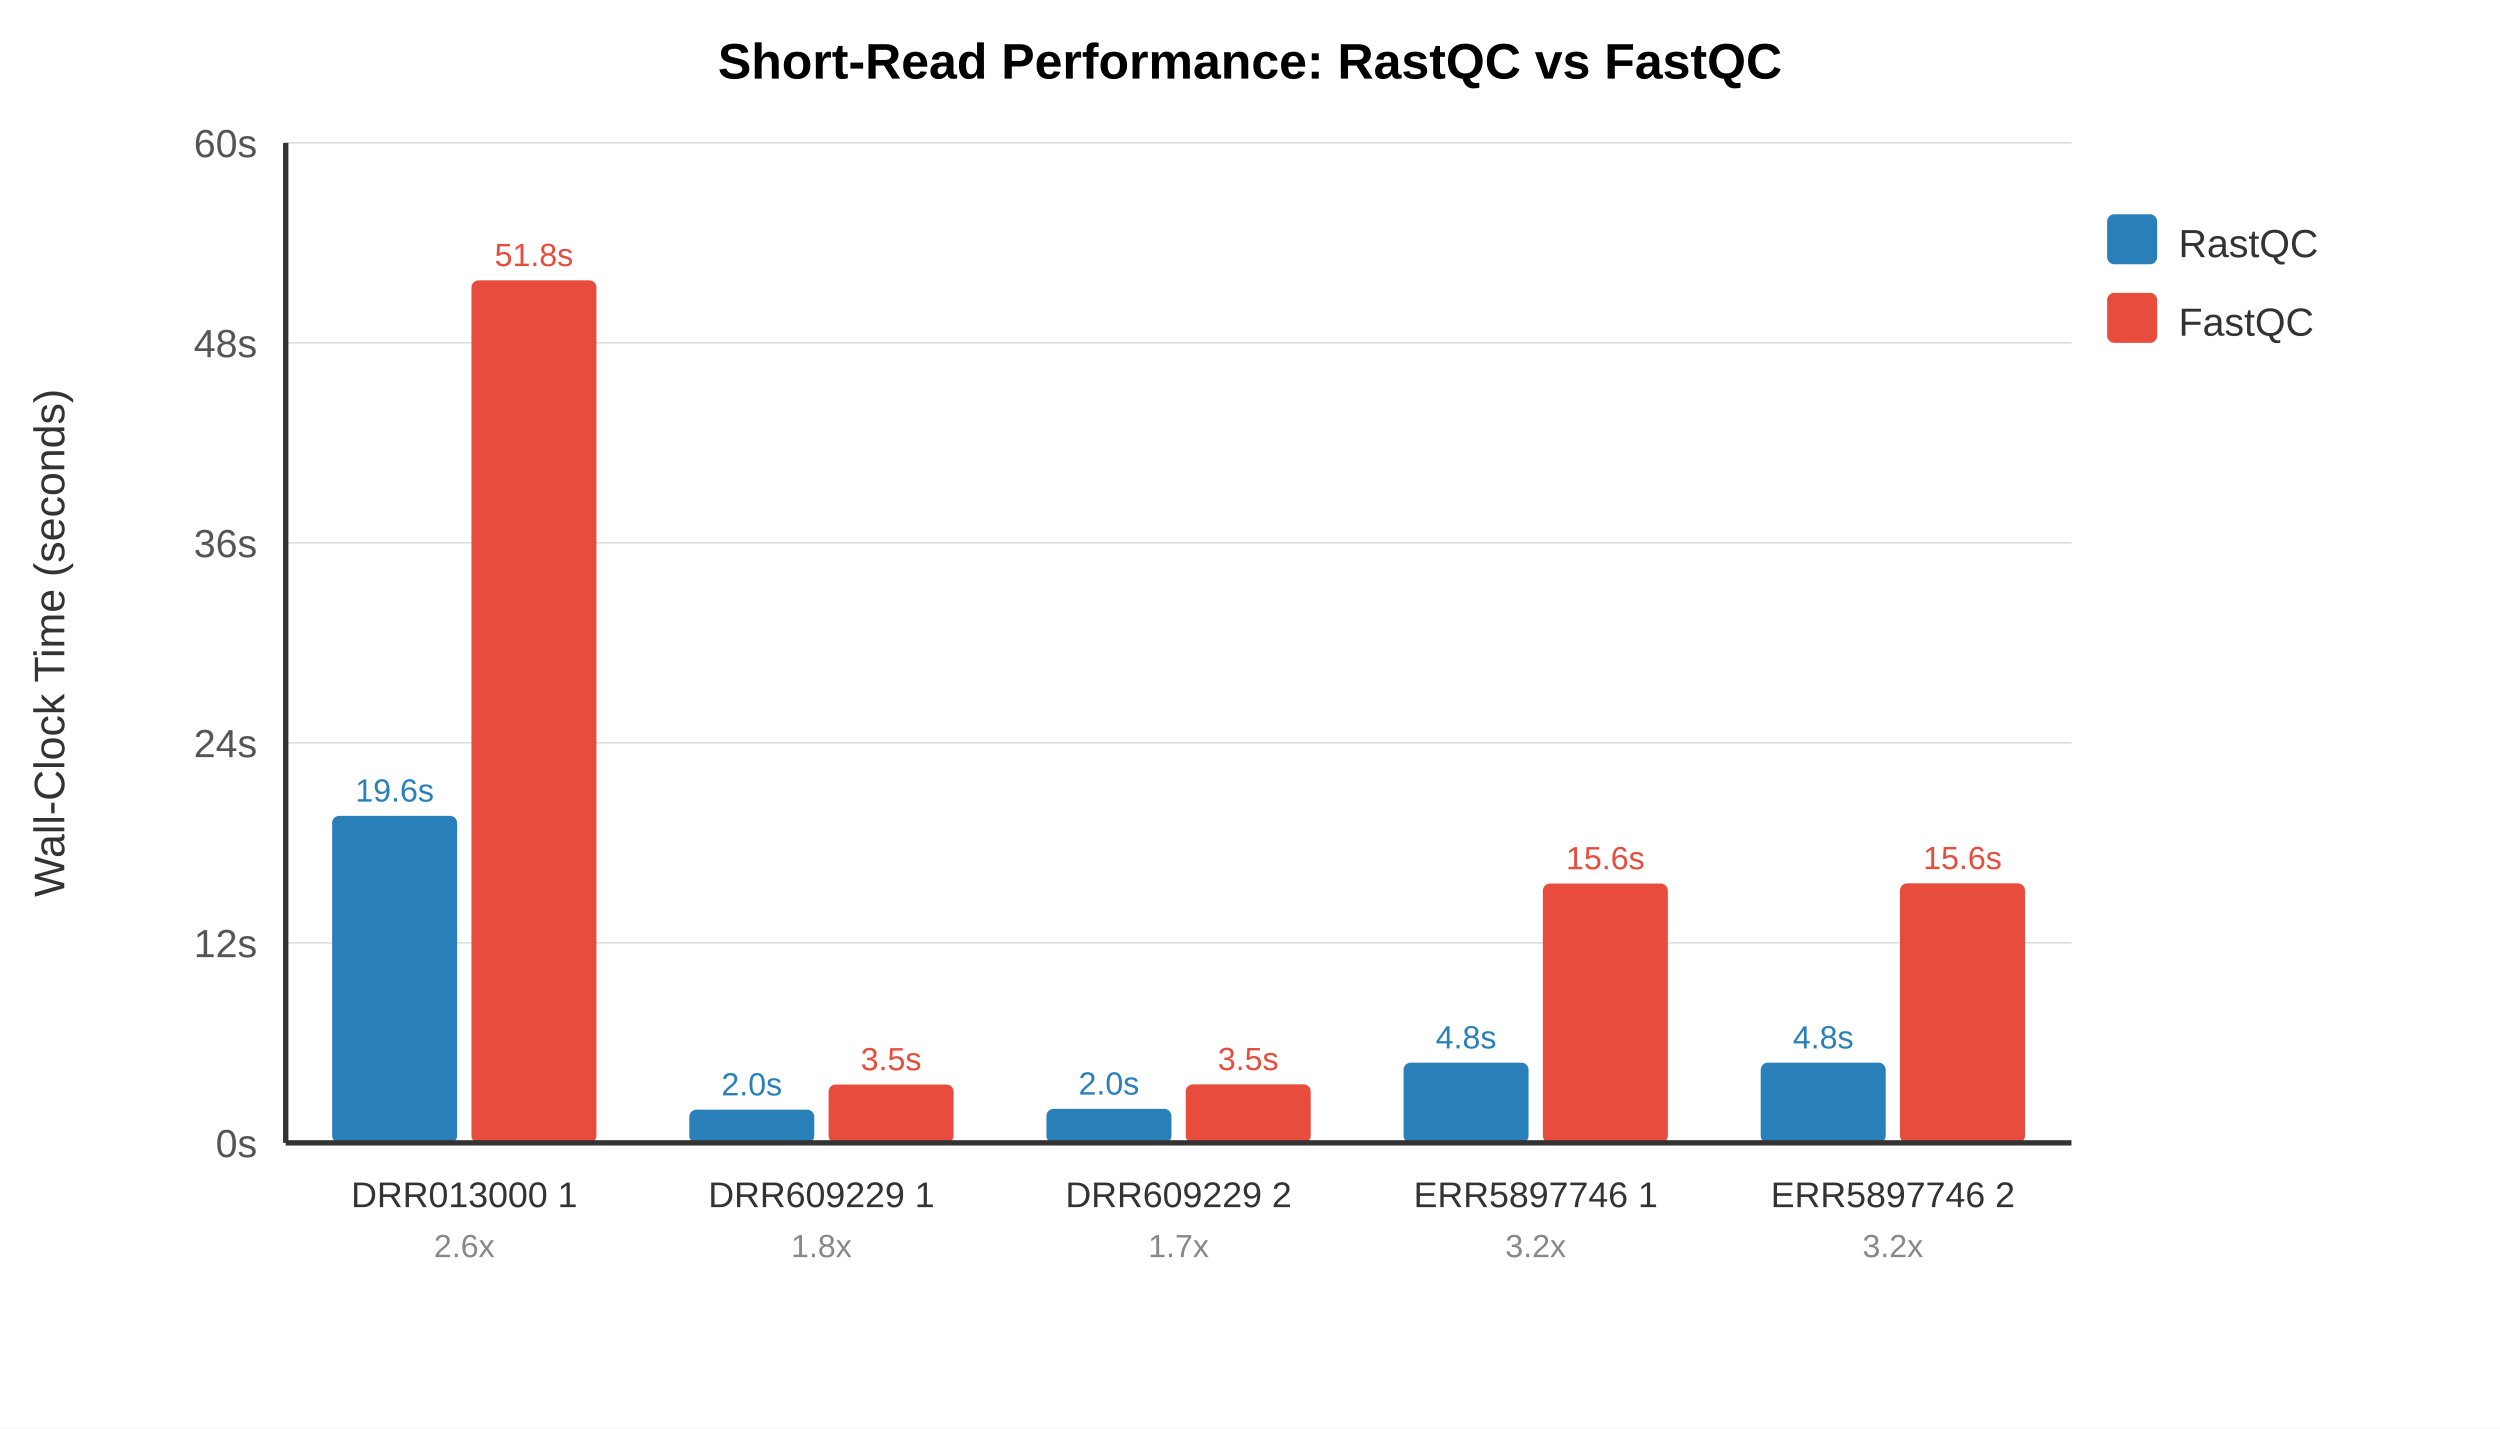
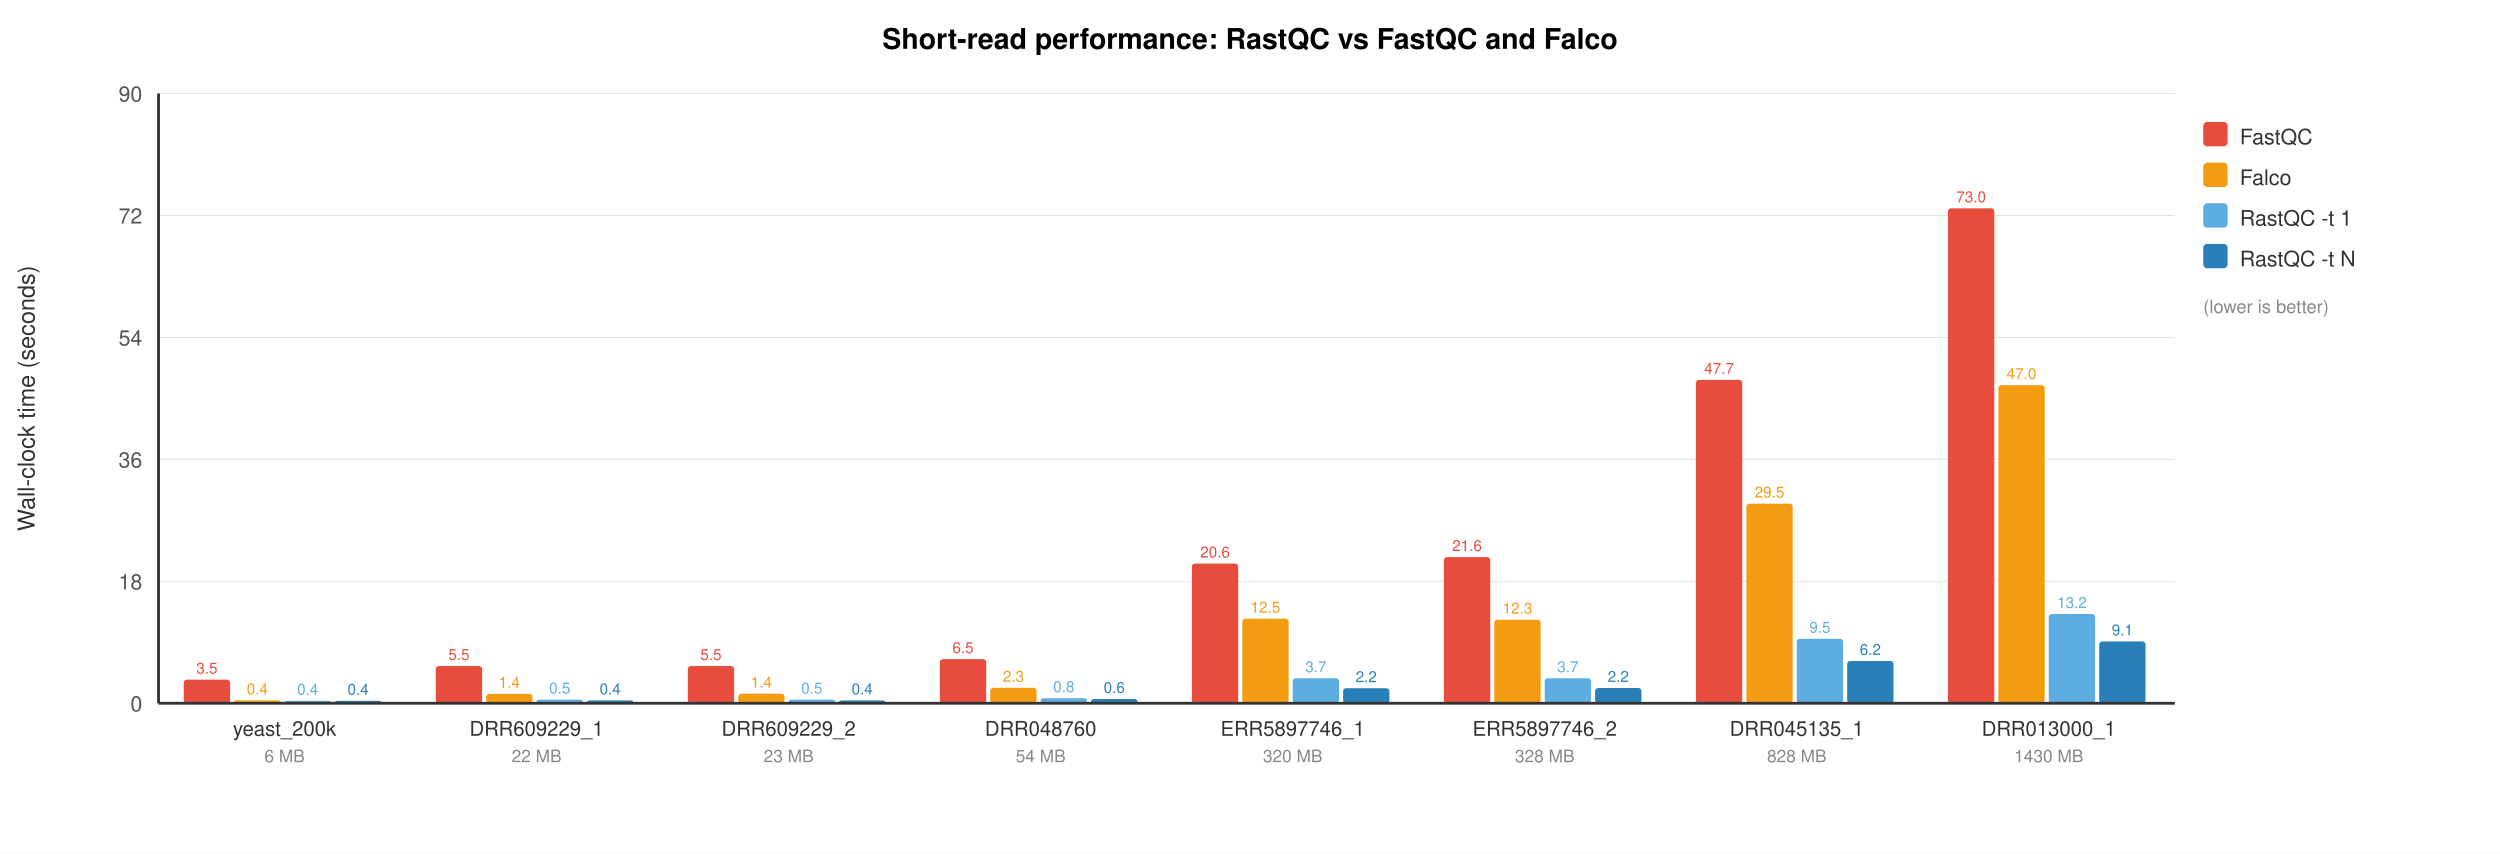
- <svg xmlns="http://www.w3.org/2000/svg" viewBox="0 0 700 400" font-family="Arial, sans-serif">
-   <rect width="700" height="400" fill="white" />
-   <text x="350.0" y="22" text-anchor="middle" font-size="14" font-weight="bold">Short-Read Performance: RastQC vs FastQC</text>
-   <line x1="80" y1="320.0" x2="580" y2="320.0" stroke="#e0e0e0" stroke-width="0.5" />
-   <text x="72" y="324.0" text-anchor="end" font-size="11" fill="#555">0s</text>
-   <line x1="80" y1="264.0" x2="580" y2="264.0" stroke="#e0e0e0" stroke-width="0.5" />
-   <text x="72" y="268.0" text-anchor="end" font-size="11" fill="#555">12s</text>
-   <line x1="80" y1="208.0" x2="580" y2="208.0" stroke="#e0e0e0" stroke-width="0.5" />
-   <text x="72" y="212.0" text-anchor="end" font-size="11" fill="#555">24s</text>
-   <line x1="80" y1="152.0" x2="580" y2="152.0" stroke="#e0e0e0" stroke-width="0.5" />
-   <text x="72" y="156.0" text-anchor="end" font-size="11" fill="#555">36s</text>
-   <line x1="80" y1="96.0" x2="580" y2="96.0" stroke="#e0e0e0" stroke-width="0.5" />
-   <text x="72" y="100.0" text-anchor="end" font-size="11" fill="#555">48s</text>
-   <line x1="80" y1="40.0" x2="580" y2="40.0" stroke="#e0e0e0" stroke-width="0.5" />
-   <text x="72" y="44.0" text-anchor="end" font-size="11" fill="#555">60s</text>
-   <rect x="93.0" y="228.44" width="35.0" height="91.56" fill="#2980b9" rx="2" />
-   <rect x="132.0" y="78.5" width="35.0" height="241.5" fill="#e74c3c" rx="2" />
-   <text x="110.5" y="224.44" text-anchor="middle" font-size="9" fill="#2980b9">19.6s</text>
-   <text x="149.5" y="74.5" text-anchor="middle" font-size="9" fill="#e74c3c">51.8s</text>
-   <text x="130.0" y="338" text-anchor="middle" font-size="10" fill="#333">DRR013000 1</text>
-   <text x="130.0" y="352" text-anchor="middle" font-size="9" fill="#888">2.6x</text>
-   <rect x="193.0" y="310.713" width="35.0" height="9.287" fill="#2980b9" rx="2" />
-   <rect x="232.0" y="303.667" width="35.0" height="16.333" fill="#e74c3c" rx="2" />
-   <text x="210.5" y="306.713" text-anchor="middle" font-size="9" fill="#2980b9">2.0s</text>
-   <text x="249.5" y="299.667" text-anchor="middle" font-size="9" fill="#e74c3c">3.5s</text>
-   <text x="230.0" y="338" text-anchor="middle" font-size="10" fill="#333">DRR609229 1</text>
-   <text x="230.0" y="352" text-anchor="middle" font-size="9" fill="#888">1.8x</text>
-   <rect x="293.0" y="310.48" width="35.0" height="9.52" fill="#2980b9" rx="2" />
-   <rect x="332.0" y="303.62" width="35.0" height="16.38" fill="#e74c3c" rx="2" />
-   <text x="310.5" y="306.48" text-anchor="middle" font-size="9" fill="#2980b9">2.0s</text>
-   <text x="349.5" y="299.62" text-anchor="middle" font-size="9" fill="#e74c3c">3.5s</text>
-   <text x="330.0" y="338" text-anchor="middle" font-size="10" fill="#333">DRR609229 2</text>
-   <text x="330.0" y="352" text-anchor="middle" font-size="9" fill="#888">1.7x</text>
-   <rect x="393.0" y="297.553" width="35.0" height="22.447" fill="#2980b9" rx="2" />
-   <rect x="432.0" y="247.387" width="35.0" height="72.613" fill="#e74c3c" rx="2" />
-   <text x="410.5" y="293.553" text-anchor="middle" font-size="9" fill="#2980b9">4.8s</text>
-   <text x="449.5" y="243.387" text-anchor="middle" font-size="9" fill="#e74c3c">15.6s</text>
-   <text x="430.0" y="338" text-anchor="middle" font-size="10" fill="#333">ERR5897746 1</text>
-   <text x="430.0" y="352" text-anchor="middle" font-size="9" fill="#888">3.2x</text>
-   <rect x="493.0" y="297.553" width="35.0" height="22.447" fill="#2980b9" rx="2" />
-   <rect x="532.0" y="247.34" width="35.0" height="72.66" fill="#e74c3c" rx="2" />
-   <text x="510.5" y="293.553" text-anchor="middle" font-size="9" fill="#2980b9">4.8s</text>
-   <text x="549.5" y="243.34" text-anchor="middle" font-size="9" fill="#e74c3c">15.6s</text>
-   <text x="530.0" y="338" text-anchor="middle" font-size="10" fill="#333">ERR5897746 2</text>
-   <text x="530.0" y="352" text-anchor="middle" font-size="9" fill="#888">3.2x</text>
-   <line x1="80" y1="40" x2="80" y2="320" stroke="#333" stroke-width="1.5" />
-   <line x1="80" y1="320" x2="580" y2="320" stroke="#333" stroke-width="1.5" />
-   <text x="18" y="180.0" text-anchor="middle" font-size="12" fill="#333" transform="rotate(-90 18 180.0)">Wall-Clock Time (seconds)</text>
-   <rect x="590" y="60" width="14" height="14" fill="#2980b9" rx="2" />
-   <text x="610" y="72" font-size="11" fill="#333">RastQC</text>
-   <rect x="590" y="82" width="14" height="14" fill="#e74c3c" rx="2" />
-   <text x="610" y="94" font-size="11" fill="#333">FastQC</text>
+ <svg xmlns="http://www.w3.org/2000/svg" viewBox="0 0 1230 420" font-family="Helvetica, Arial, sans-serif">
+   <rect width="1230" height="420" fill="white" />
+   <text x="615" y="24" text-anchor="middle" font-size="14" font-weight="bold">Short-read performance: RastQC vs FastQC and Falco</text>
+   <line x1="78" y1="346.0" x2="1070" y2="346.0" stroke="#e3e3e3" stroke-width="0.5" />
+   <text x="70" y="350.0" text-anchor="end" font-size="10.5" fill="#555">0</text>
+   <line x1="78" y1="286.0" x2="1070" y2="286.0" stroke="#e3e3e3" stroke-width="0.5" />
+   <text x="70" y="290.0" text-anchor="end" font-size="10.5" fill="#555">18</text>
+   <line x1="78" y1="226.0" x2="1070" y2="226.0" stroke="#e3e3e3" stroke-width="0.5" />
+   <text x="70" y="230.0" text-anchor="end" font-size="10.5" fill="#555">36</text>
+   <line x1="78" y1="166.0" x2="1070" y2="166.0" stroke="#e3e3e3" stroke-width="0.5" />
+   <text x="70" y="170.0" text-anchor="end" font-size="10.5" fill="#555">54</text>
+   <line x1="78" y1="106.0" x2="1070" y2="106.0" stroke="#e3e3e3" stroke-width="0.5" />
+   <text x="70" y="110.0" text-anchor="end" font-size="10.5" fill="#555">72</text>
+   <line x1="78" y1="46.0" x2="1070" y2="46.0" stroke="#e3e3e3" stroke-width="0.5" />
+   <text x="70" y="50.0" text-anchor="end" font-size="10.5" fill="#555">90</text>
+   <rect x="90.4" y="334.4" width="22.8" height="11.6" fill="#e74c3c" rx="1.5" />
+   <text x="101.8" y="331.4" text-anchor="middle" font-size="7.5" fill="#e74c3c">3.5</text>
+   <rect x="115.2" y="344.6" width="22.8" height="1.4" fill="#f39c12" rx="1.5" />
+   <text x="126.6" y="341.6" text-anchor="middle" font-size="7.5" fill="#f39c12">0.4</text>
+   <rect x="140.0" y="344.8" width="22.8" height="1.2" fill="#5dade2" rx="1.5" />
+   <text x="151.4" y="341.8" text-anchor="middle" font-size="7.5" fill="#5dade2">0.4</text>
+   <rect x="164.8" y="344.8" width="22.8" height="1.2" fill="#2980b9" rx="1.5" />
+   <text x="176.2" y="341.8" text-anchor="middle" font-size="7.5" fill="#2980b9">0.4</text>
+   <text x="140" y="362" text-anchor="middle" font-size="10" fill="#333">yeast_200k</text>
+   <text x="140" y="375" text-anchor="middle" font-size="8.5" fill="#888">6 MB</text>
+   <rect x="214.4" y="327.7" width="22.8" height="18.3" fill="#e74c3c" rx="1.5" />
+   <text x="225.8" y="324.7" text-anchor="middle" font-size="7.5" fill="#e74c3c">5.5</text>
+   <rect x="239.2" y="341.4" width="22.8" height="4.6" fill="#f39c12" rx="1.5" />
+   <text x="250.6" y="338.4" text-anchor="middle" font-size="7.5" fill="#f39c12">1.4</text>
+   <rect x="264.0" y="344.2" width="22.8" height="1.8" fill="#5dade2" rx="1.5" />
+   <text x="275.4" y="341.2" text-anchor="middle" font-size="7.5" fill="#5dade2">0.5</text>
+   <rect x="288.8" y="344.6" width="22.8" height="1.4" fill="#2980b9" rx="1.5" />
+   <text x="300.2" y="341.6" text-anchor="middle" font-size="7.5" fill="#2980b9">0.4</text>
+   <text x="264" y="362" text-anchor="middle" font-size="10" fill="#333">DRR609229_1</text>
+   <text x="264" y="375" text-anchor="middle" font-size="8.5" fill="#888">22 MB</text>
+   <rect x="338.4" y="327.7" width="22.8" height="18.3" fill="#e74c3c" rx="1.5" />
+   <text x="349.8" y="324.7" text-anchor="middle" font-size="7.5" fill="#e74c3c">5.5</text>
+   <rect x="363.2" y="341.3" width="22.8" height="4.7" fill="#f39c12" rx="1.5" />
+   <text x="374.6" y="338.3" text-anchor="middle" font-size="7.5" fill="#f39c12">1.4</text>
+   <rect x="388.0" y="344.2" width="22.8" height="1.8" fill="#5dade2" rx="1.5" />
+   <text x="399.4" y="341.2" text-anchor="middle" font-size="7.5" fill="#5dade2">0.5</text>
+   <rect x="412.8" y="344.6" width="22.8" height="1.4" fill="#2980b9" rx="1.5" />
+   <text x="424.2" y="341.6" text-anchor="middle" font-size="7.5" fill="#2980b9">0.4</text>
+   <text x="388" y="362" text-anchor="middle" font-size="10" fill="#333">DRR609229_2</text>
+   <text x="388" y="375" text-anchor="middle" font-size="8.5" fill="#888">23 MB</text>
+   <rect x="462.4" y="324.3" width="22.8" height="21.7" fill="#e74c3c" rx="1.5" />
+   <text x="473.8" y="321.3" text-anchor="middle" font-size="7.5" fill="#e74c3c">6.5</text>
+   <rect x="487.2" y="338.4" width="22.8" height="7.6" fill="#f39c12" rx="1.5" />
+   <text x="498.6" y="335.4" text-anchor="middle" font-size="7.5" fill="#f39c12">2.3</text>
+   <rect x="512.0" y="343.5" width="22.8" height="2.5" fill="#5dade2" rx="1.5" />
+   <text x="523.4" y="340.5" text-anchor="middle" font-size="7.5" fill="#5dade2">0.8</text>
+   <rect x="536.8" y="343.9" width="22.8" height="2.1" fill="#2980b9" rx="1.5" />
+   <text x="548.2" y="340.9" text-anchor="middle" font-size="7.5" fill="#2980b9">0.6</text>
+   <text x="512" y="362" text-anchor="middle" font-size="10" fill="#333">DRR048760</text>
+   <text x="512" y="375" text-anchor="middle" font-size="8.5" fill="#888">54 MB</text>
+   <rect x="586.4" y="277.3" width="22.8" height="68.7" fill="#e74c3c" rx="1.5" />
+   <text x="597.8" y="274.3" text-anchor="middle" font-size="7.5" fill="#e74c3c">20.6</text>
+   <rect x="611.2" y="304.4" width="22.8" height="41.6" fill="#f39c12" rx="1.5" />
+   <text x="622.6" y="301.4" text-anchor="middle" font-size="7.5" fill="#f39c12">12.5</text>
+   <rect x="636.0" y="333.7" width="22.8" height="12.3" fill="#5dade2" rx="1.5" />
+   <text x="647.4" y="330.7" text-anchor="middle" font-size="7.5" fill="#5dade2">3.7</text>
+   <rect x="660.8" y="338.6" width="22.8" height="7.4" fill="#2980b9" rx="1.5" />
+   <text x="672.2" y="335.6" text-anchor="middle" font-size="7.5" fill="#2980b9">2.2</text>
+   <text x="636" y="362" text-anchor="middle" font-size="10" fill="#333">ERR5897746_1</text>
+   <text x="636" y="375" text-anchor="middle" font-size="8.5" fill="#888">320 MB</text>
+   <rect x="710.4" y="274.1" width="22.8" height="71.9" fill="#e74c3c" rx="1.5" />
+   <text x="721.8" y="271.1" text-anchor="middle" font-size="7.5" fill="#e74c3c">21.6</text>
+   <rect x="735.2" y="304.9" width="22.8" height="41.1" fill="#f39c12" rx="1.5" />
+   <text x="746.6" y="301.9" text-anchor="middle" font-size="7.5" fill="#f39c12">12.3</text>
+   <rect x="760.0" y="333.7" width="22.8" height="12.3" fill="#5dade2" rx="1.5" />
+   <text x="771.4" y="330.7" text-anchor="middle" font-size="7.5" fill="#5dade2">3.7</text>
+   <rect x="784.8" y="338.5" width="22.8" height="7.5" fill="#2980b9" rx="1.5" />
+   <text x="796.2" y="335.5" text-anchor="middle" font-size="7.5" fill="#2980b9">2.2</text>
+   <text x="760" y="362" text-anchor="middle" font-size="10" fill="#333">ERR5897746_2</text>
+   <text x="760" y="375" text-anchor="middle" font-size="8.5" fill="#888">328 MB</text>
+   <rect x="834.4" y="186.9" width="22.8" height="159.1" fill="#e74c3c" rx="1.5" />
+   <text x="845.8" y="183.9" text-anchor="middle" font-size="7.5" fill="#e74c3c">47.7</text>
+   <rect x="859.2" y="247.8" width="22.8" height="98.2" fill="#f39c12" rx="1.5" />
+   <text x="870.6" y="244.8" text-anchor="middle" font-size="7.5" fill="#f39c12">29.5</text>
+   <rect x="884.0" y="314.3" width="22.8" height="31.7" fill="#5dade2" rx="1.5" />
+   <text x="895.4" y="311.3" text-anchor="middle" font-size="7.5" fill="#5dade2">9.5</text>
+   <rect x="908.8" y="325.2" width="22.8" height="20.8" fill="#2980b9" rx="1.5" />
+   <text x="920.2" y="322.2" text-anchor="middle" font-size="7.5" fill="#2980b9">6.2</text>
+   <text x="884" y="362" text-anchor="middle" font-size="10" fill="#333">DRR045135_1</text>
+   <text x="884" y="375" text-anchor="middle" font-size="8.5" fill="#888">828 MB</text>
+   <rect x="958.4" y="102.5" width="22.8" height="243.5" fill="#e74c3c" rx="1.5" />
+   <text x="969.8" y="99.5" text-anchor="middle" font-size="7.5" fill="#e74c3c">73.0</text>
+   <rect x="983.2" y="189.5" width="22.8" height="156.5" fill="#f39c12" rx="1.5" />
+   <text x="994.6" y="186.5" text-anchor="middle" font-size="7.5" fill="#f39c12">47.0</text>
+   <rect x="1008.0" y="302.1" width="22.8" height="43.9" fill="#5dade2" rx="1.5" />
+   <text x="1019.4" y="299.1" text-anchor="middle" font-size="7.5" fill="#5dade2">13.2</text>
+   <rect x="1032.8" y="315.6" width="22.8" height="30.4" fill="#2980b9" rx="1.5" />
+   <text x="1044.2" y="312.6" text-anchor="middle" font-size="7.5" fill="#2980b9">9.1</text>
+   <text x="1008" y="362" text-anchor="middle" font-size="10" fill="#333">DRR013000_1</text>
+   <text x="1008" y="375" text-anchor="middle" font-size="8.5" fill="#888">1430 MB</text>
+   <line x1="78" y1="46" x2="78" y2="346" stroke="#333" stroke-width="1.4" />
+   <line x1="78" y1="346" x2="1070" y2="346" stroke="#333" stroke-width="1.4" />
+   <text x="17" y="196" text-anchor="middle" font-size="11.5" fill="#333" transform="rotate(-90 17 196)">Wall-clock time (seconds)</text>
+   <rect x="1084" y="60" width="12" height="12" fill="#e74c3c" rx="2" />
+   <text x="1102" y="71" font-size="10.5" fill="#333">FastQC</text>
+   <rect x="1084" y="80" width="12" height="12" fill="#f39c12" rx="2" />
+   <text x="1102" y="91" font-size="10.5" fill="#333">Falco</text>
+   <rect x="1084" y="100" width="12" height="12" fill="#5dade2" rx="2" />
+   <text x="1102" y="111" font-size="10.5" fill="#333">RastQC -t 1</text>
+   <rect x="1084" y="120" width="12" height="12" fill="#2980b9" rx="2" />
+   <text x="1102" y="131" font-size="10.5" fill="#333">RastQC -t N</text>
+   <text x="1084" y="154" font-size="9" fill="#888">(lower is better)</text>
</svg>
